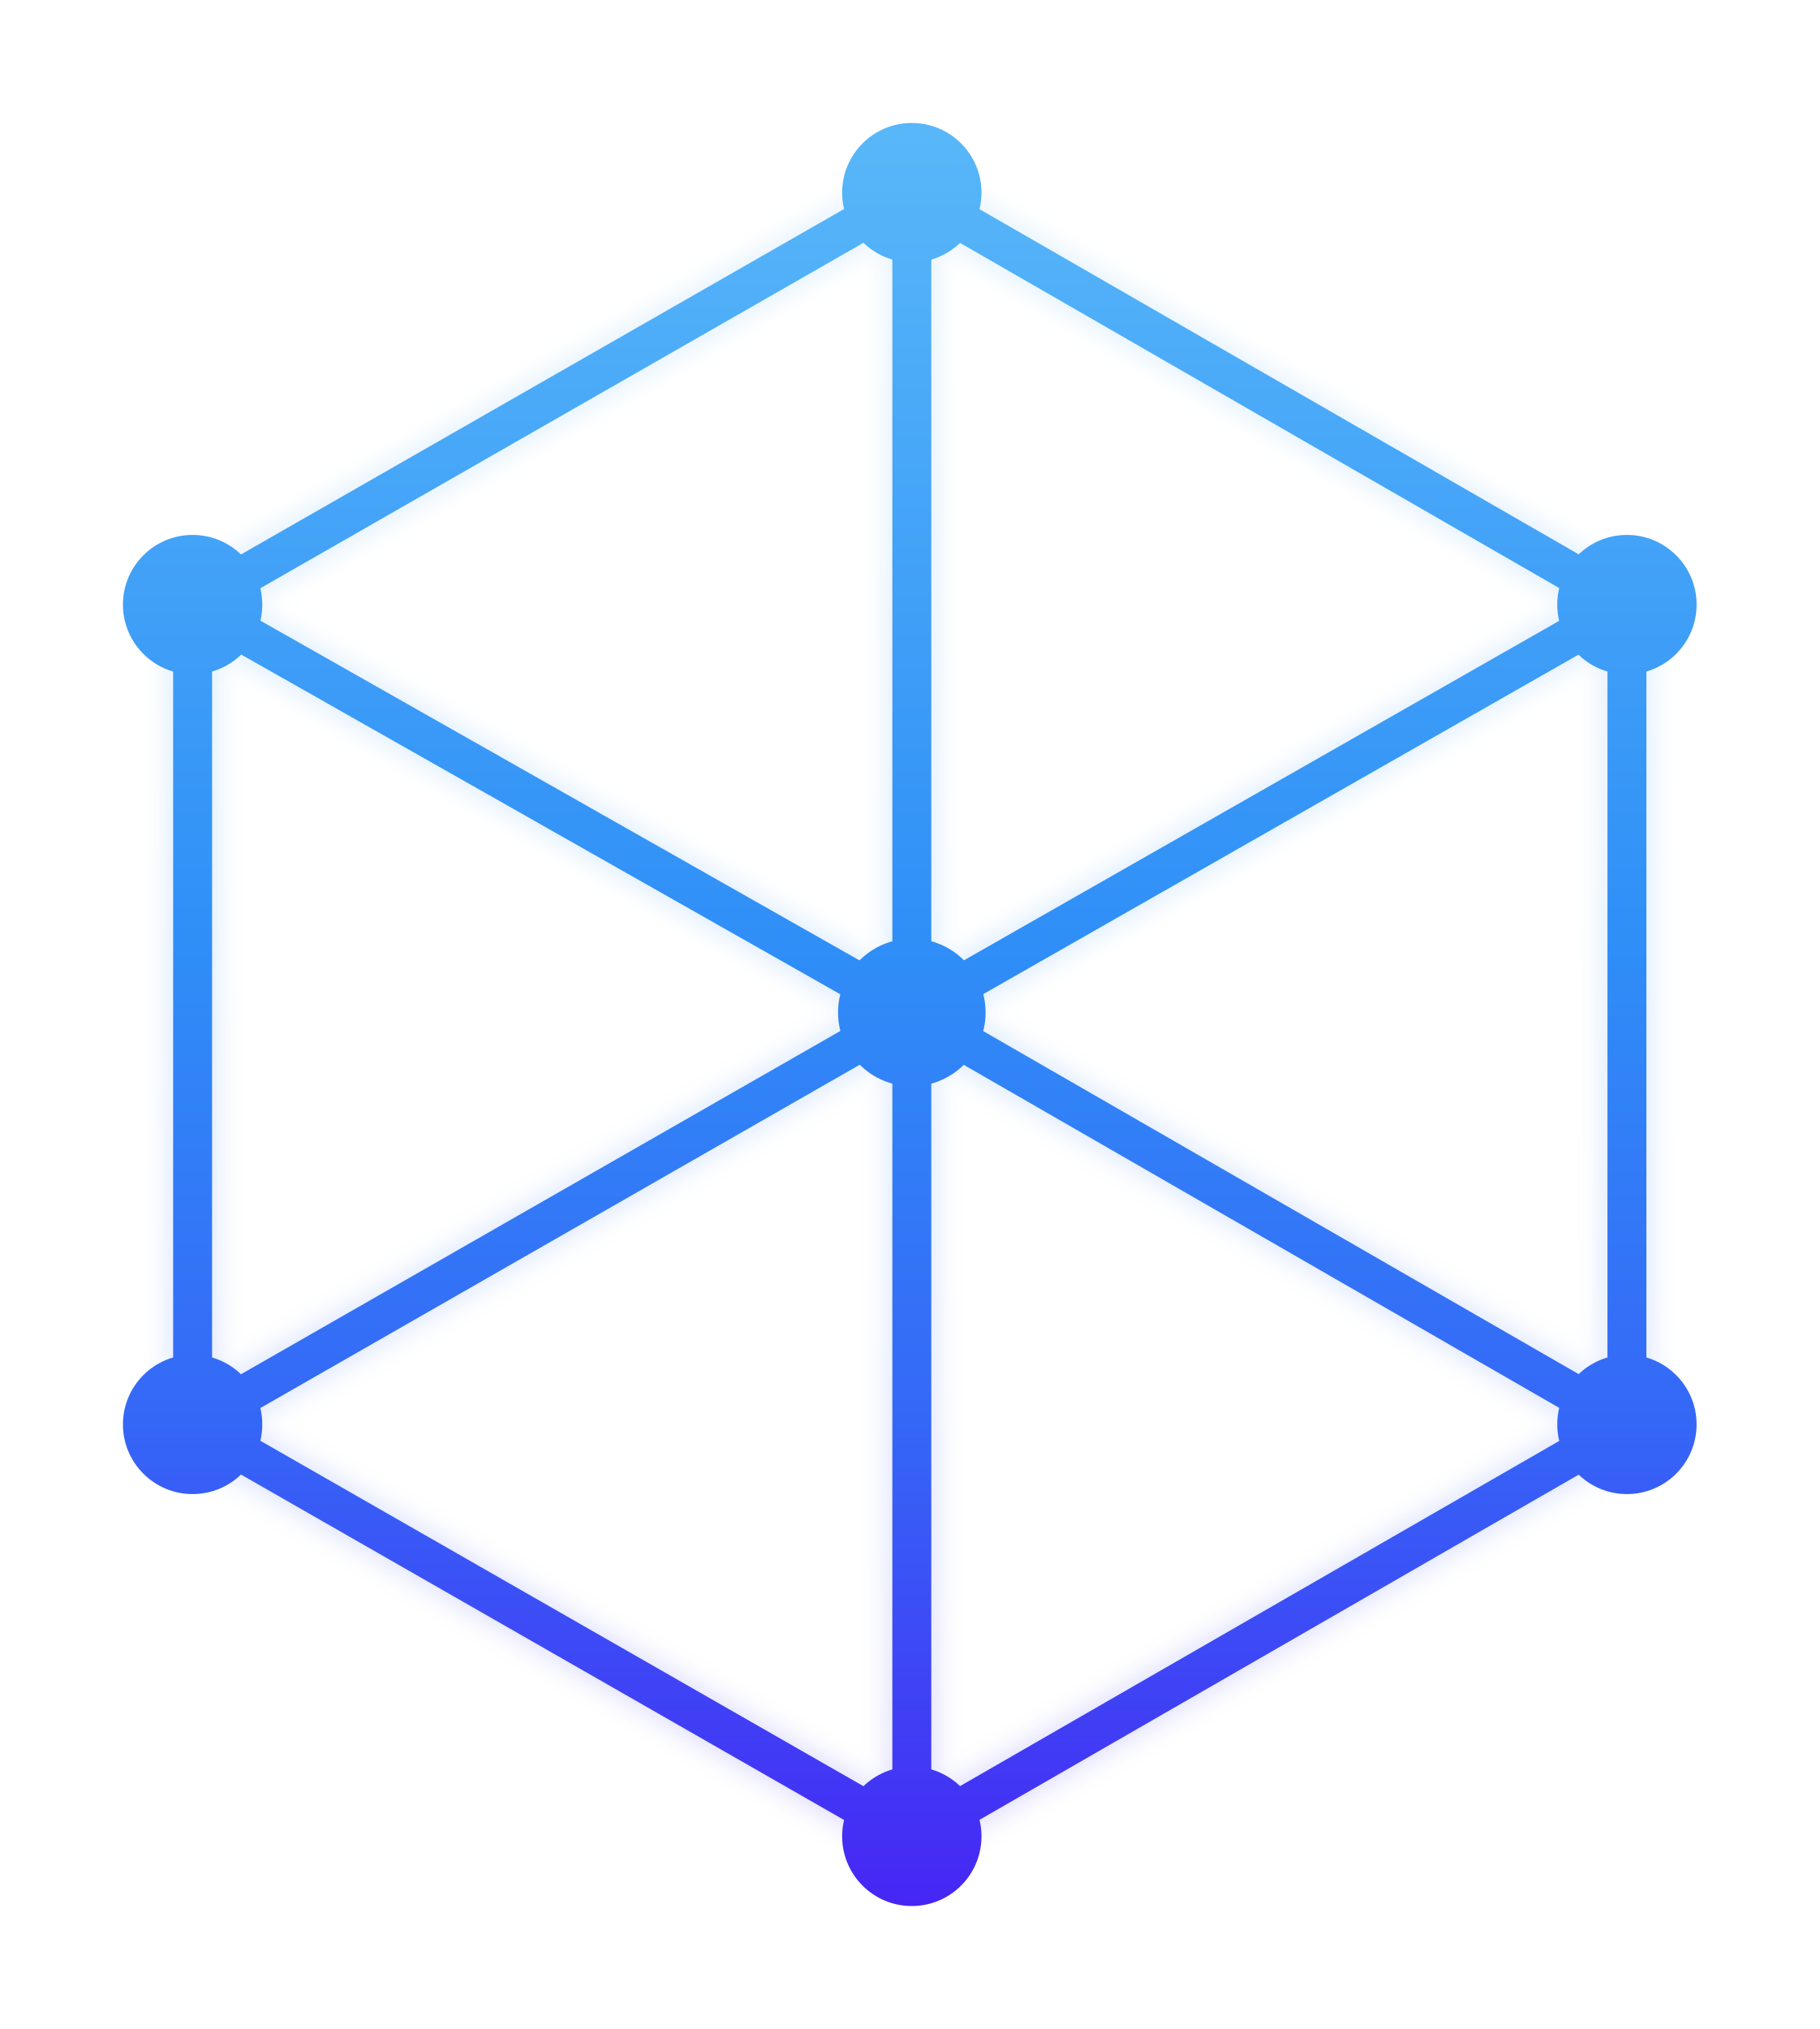
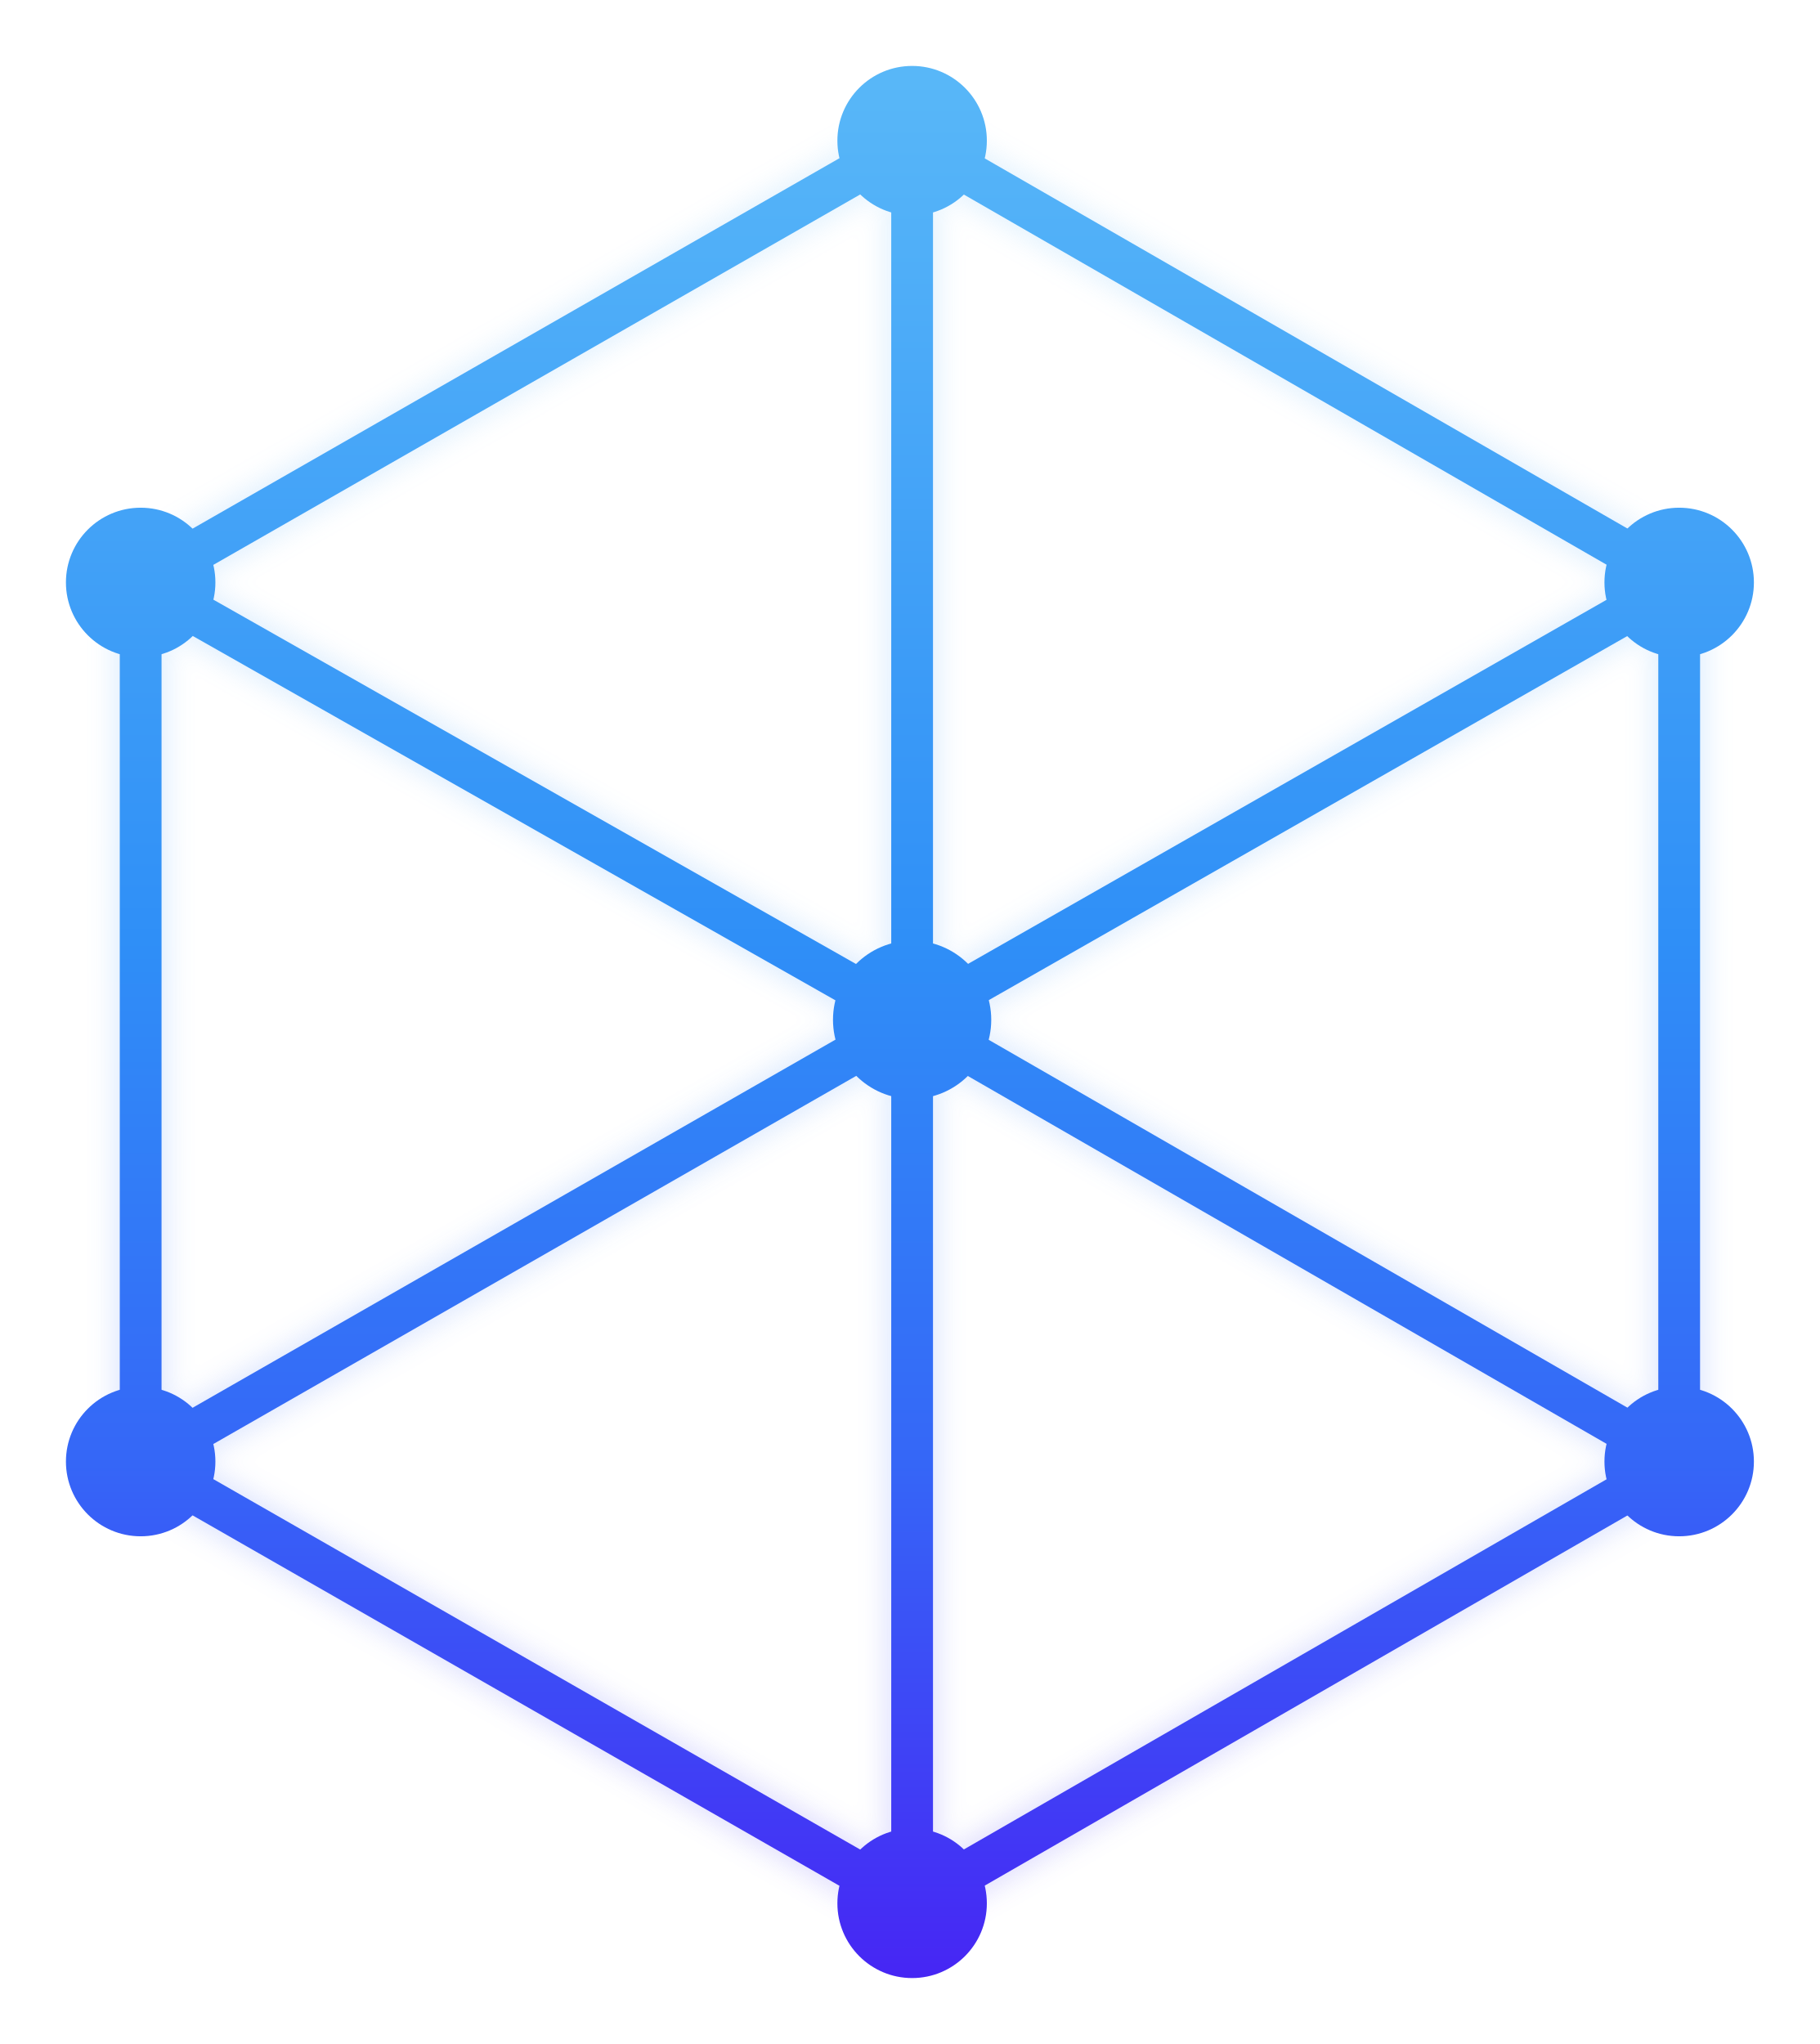
- <svg xmlns="http://www.w3.org/2000/svg" width="888" height="990" viewBox="0 0 888 990" role="img" aria-labelledby="title desc">
+ <svg xmlns="http://www.w3.org/2000/svg" width="828" height="930" viewBox="30 30 828 930" role="img" aria-labelledby="title desc">
  <defs>
    <linearGradient id="cubeGradient" x1="0" y1="60" x2="0" y2="930" gradientUnits="userSpaceOnUse">
      <stop offset="0%" stop-color="#58B7F8" />
      <stop offset="45%" stop-color="#2F8FF7" />
      <stop offset="72%" stop-color="#3567F7" />
      <stop offset="100%" stop-color="#4724F4" />
    </linearGradient>
    <filter id="softGlow" x="-20%" y="-20%" width="140%" height="140%">
      <feGaussianBlur stdDeviation="6" result="blur" />
      <feMerge>
        <feMergeNode in="blur" />
      </feMerge>
    </filter>
  </defs>
  <g transform="translate(-67 6)">
    <g stroke="url(#cubeGradient)" stroke-width="25" stroke-linecap="round" stroke-linejoin="round" fill="none" opacity="0.16" filter="url(#softGlow)">
      <path d="M512 88 L161 289 L512 488 L861 289 L512 88" />
      <path d="M161 289 L161 689 L512 488 L861 689 L861 289" />
      <path d="M161 689 L512 890 L861 689" />
      <path d="M512 88 L512 890" />
    </g>
    <g stroke="url(#cubeGradient)" stroke-width="19" stroke-linecap="round" stroke-linejoin="round" fill="none">
      <path d="M512 88 L161 289 L512 488 L861 289 L512 88" />
      <path d="M161 289 L161 689 L512 488 L861 689 L861 289" />
      <path d="M161 689 L512 890 L861 689" />
      <path d="M512 88 L512 890" />
    </g>
    <g fill="url(#cubeGradient)">
      <circle cx="512" cy="88" r="34" />
      <circle cx="161" cy="289" r="34" />
      <circle cx="861" cy="289" r="34" />
      <circle cx="512" cy="488" r="36" />
      <circle cx="161" cy="689" r="34" />
      <circle cx="861" cy="689" r="34" />
      <circle cx="512" cy="890" r="34" />
    </g>
  </g>
</svg>
